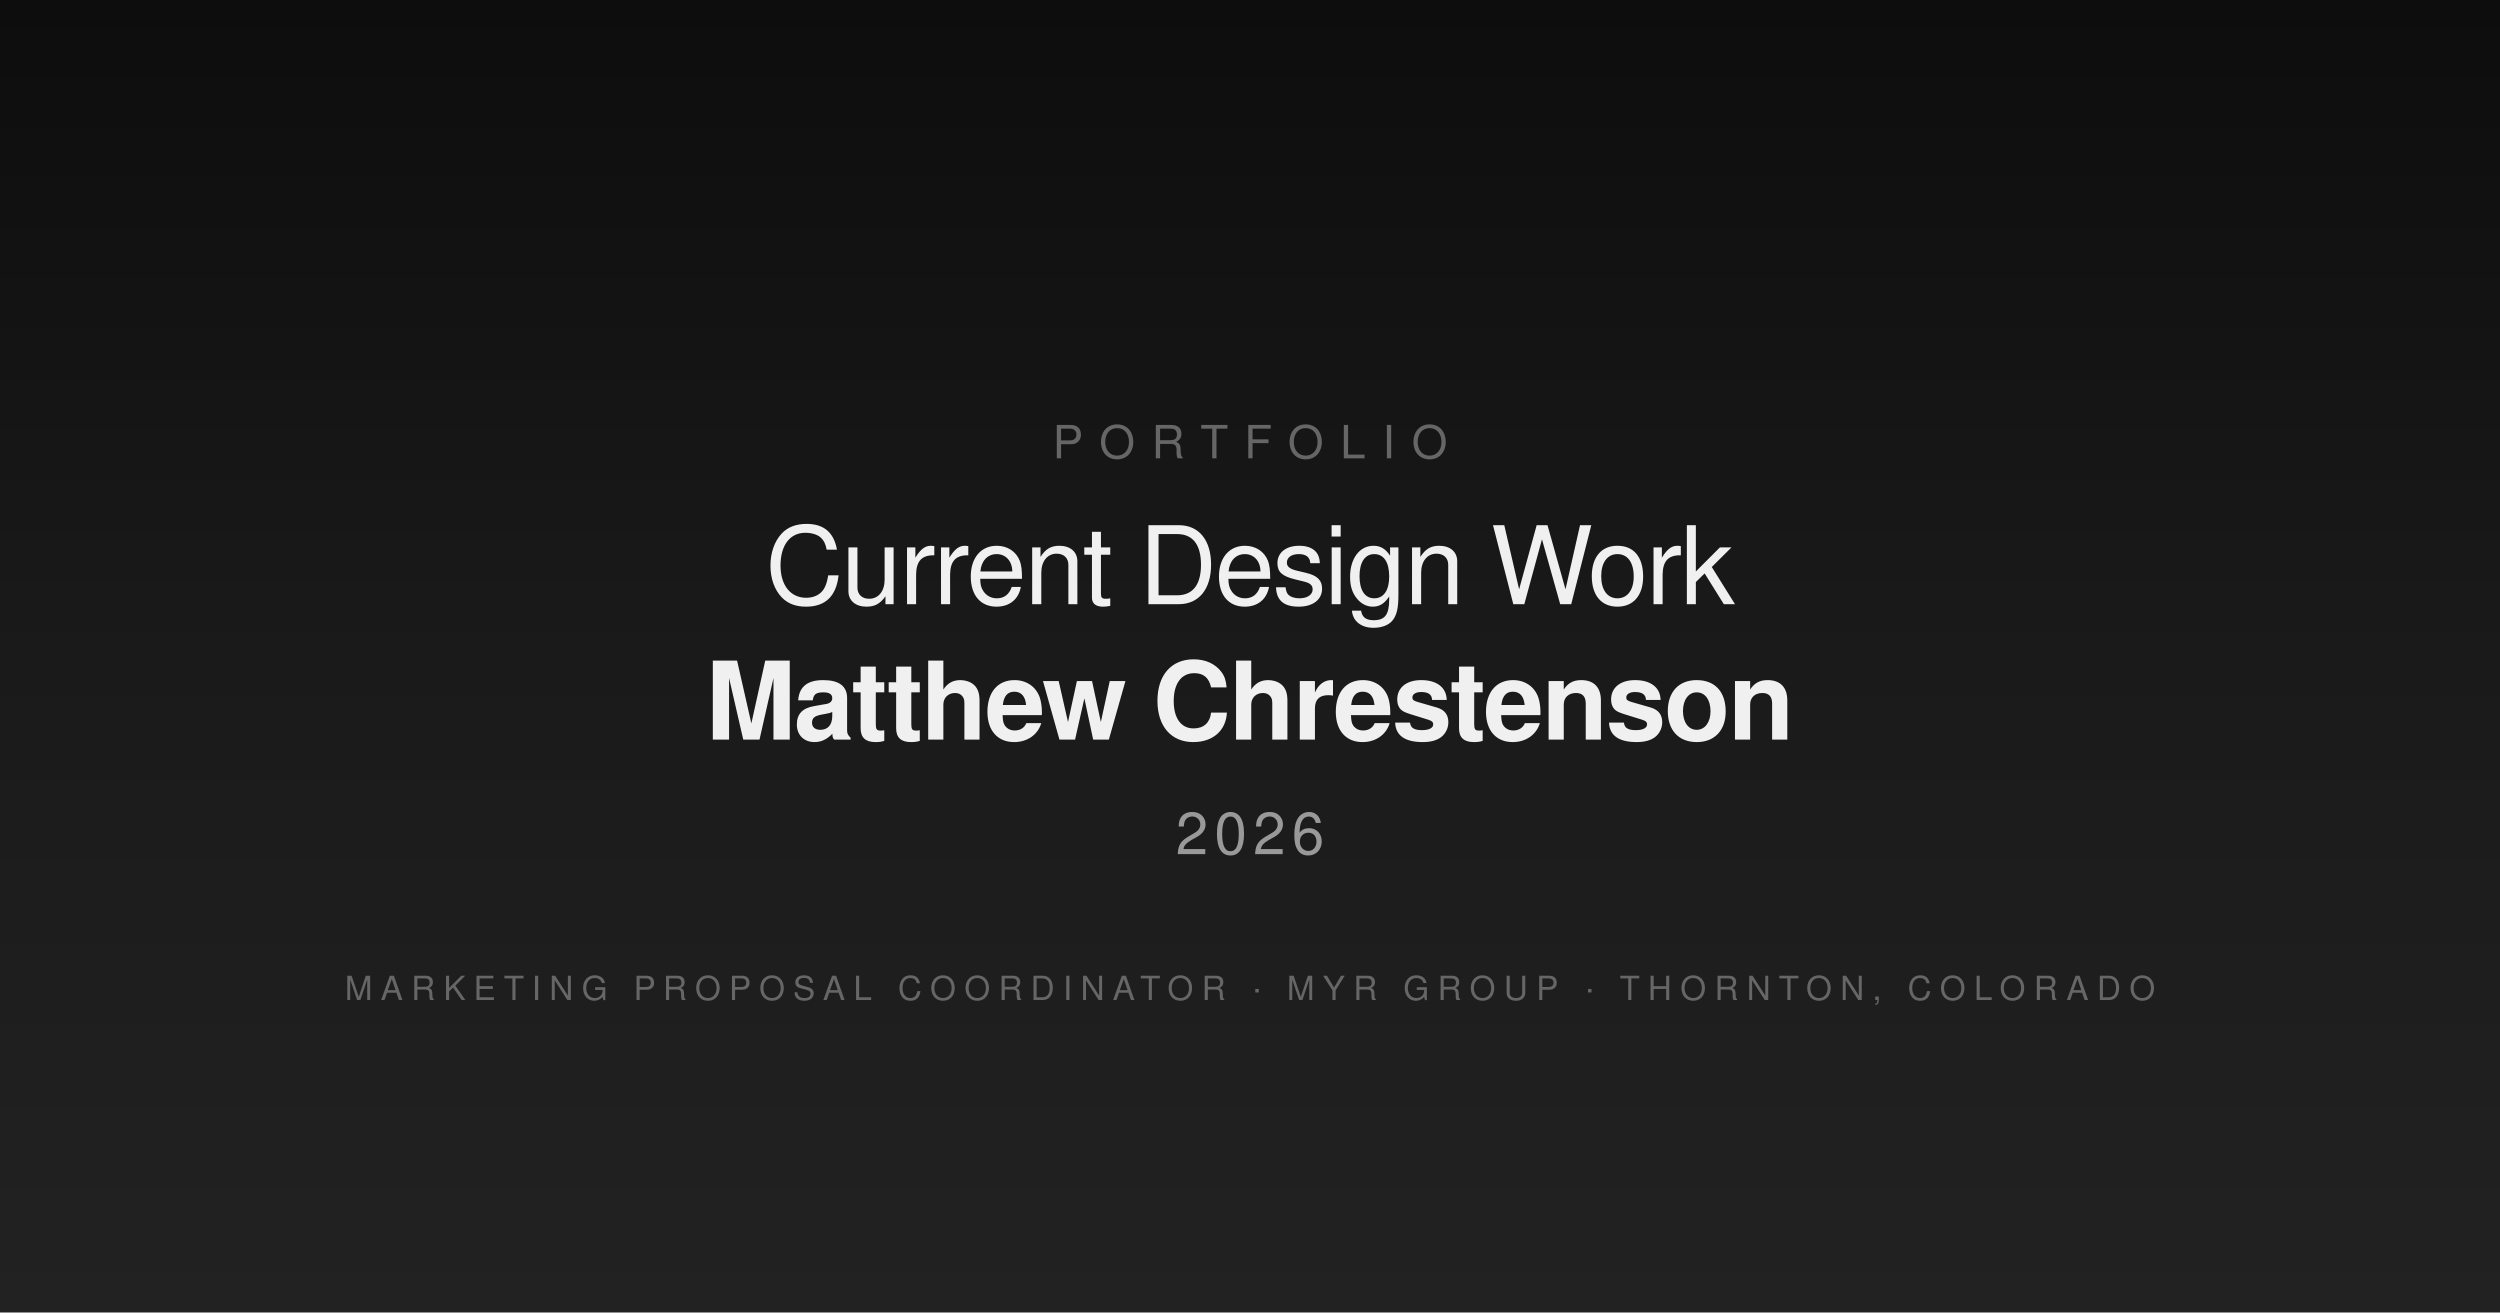
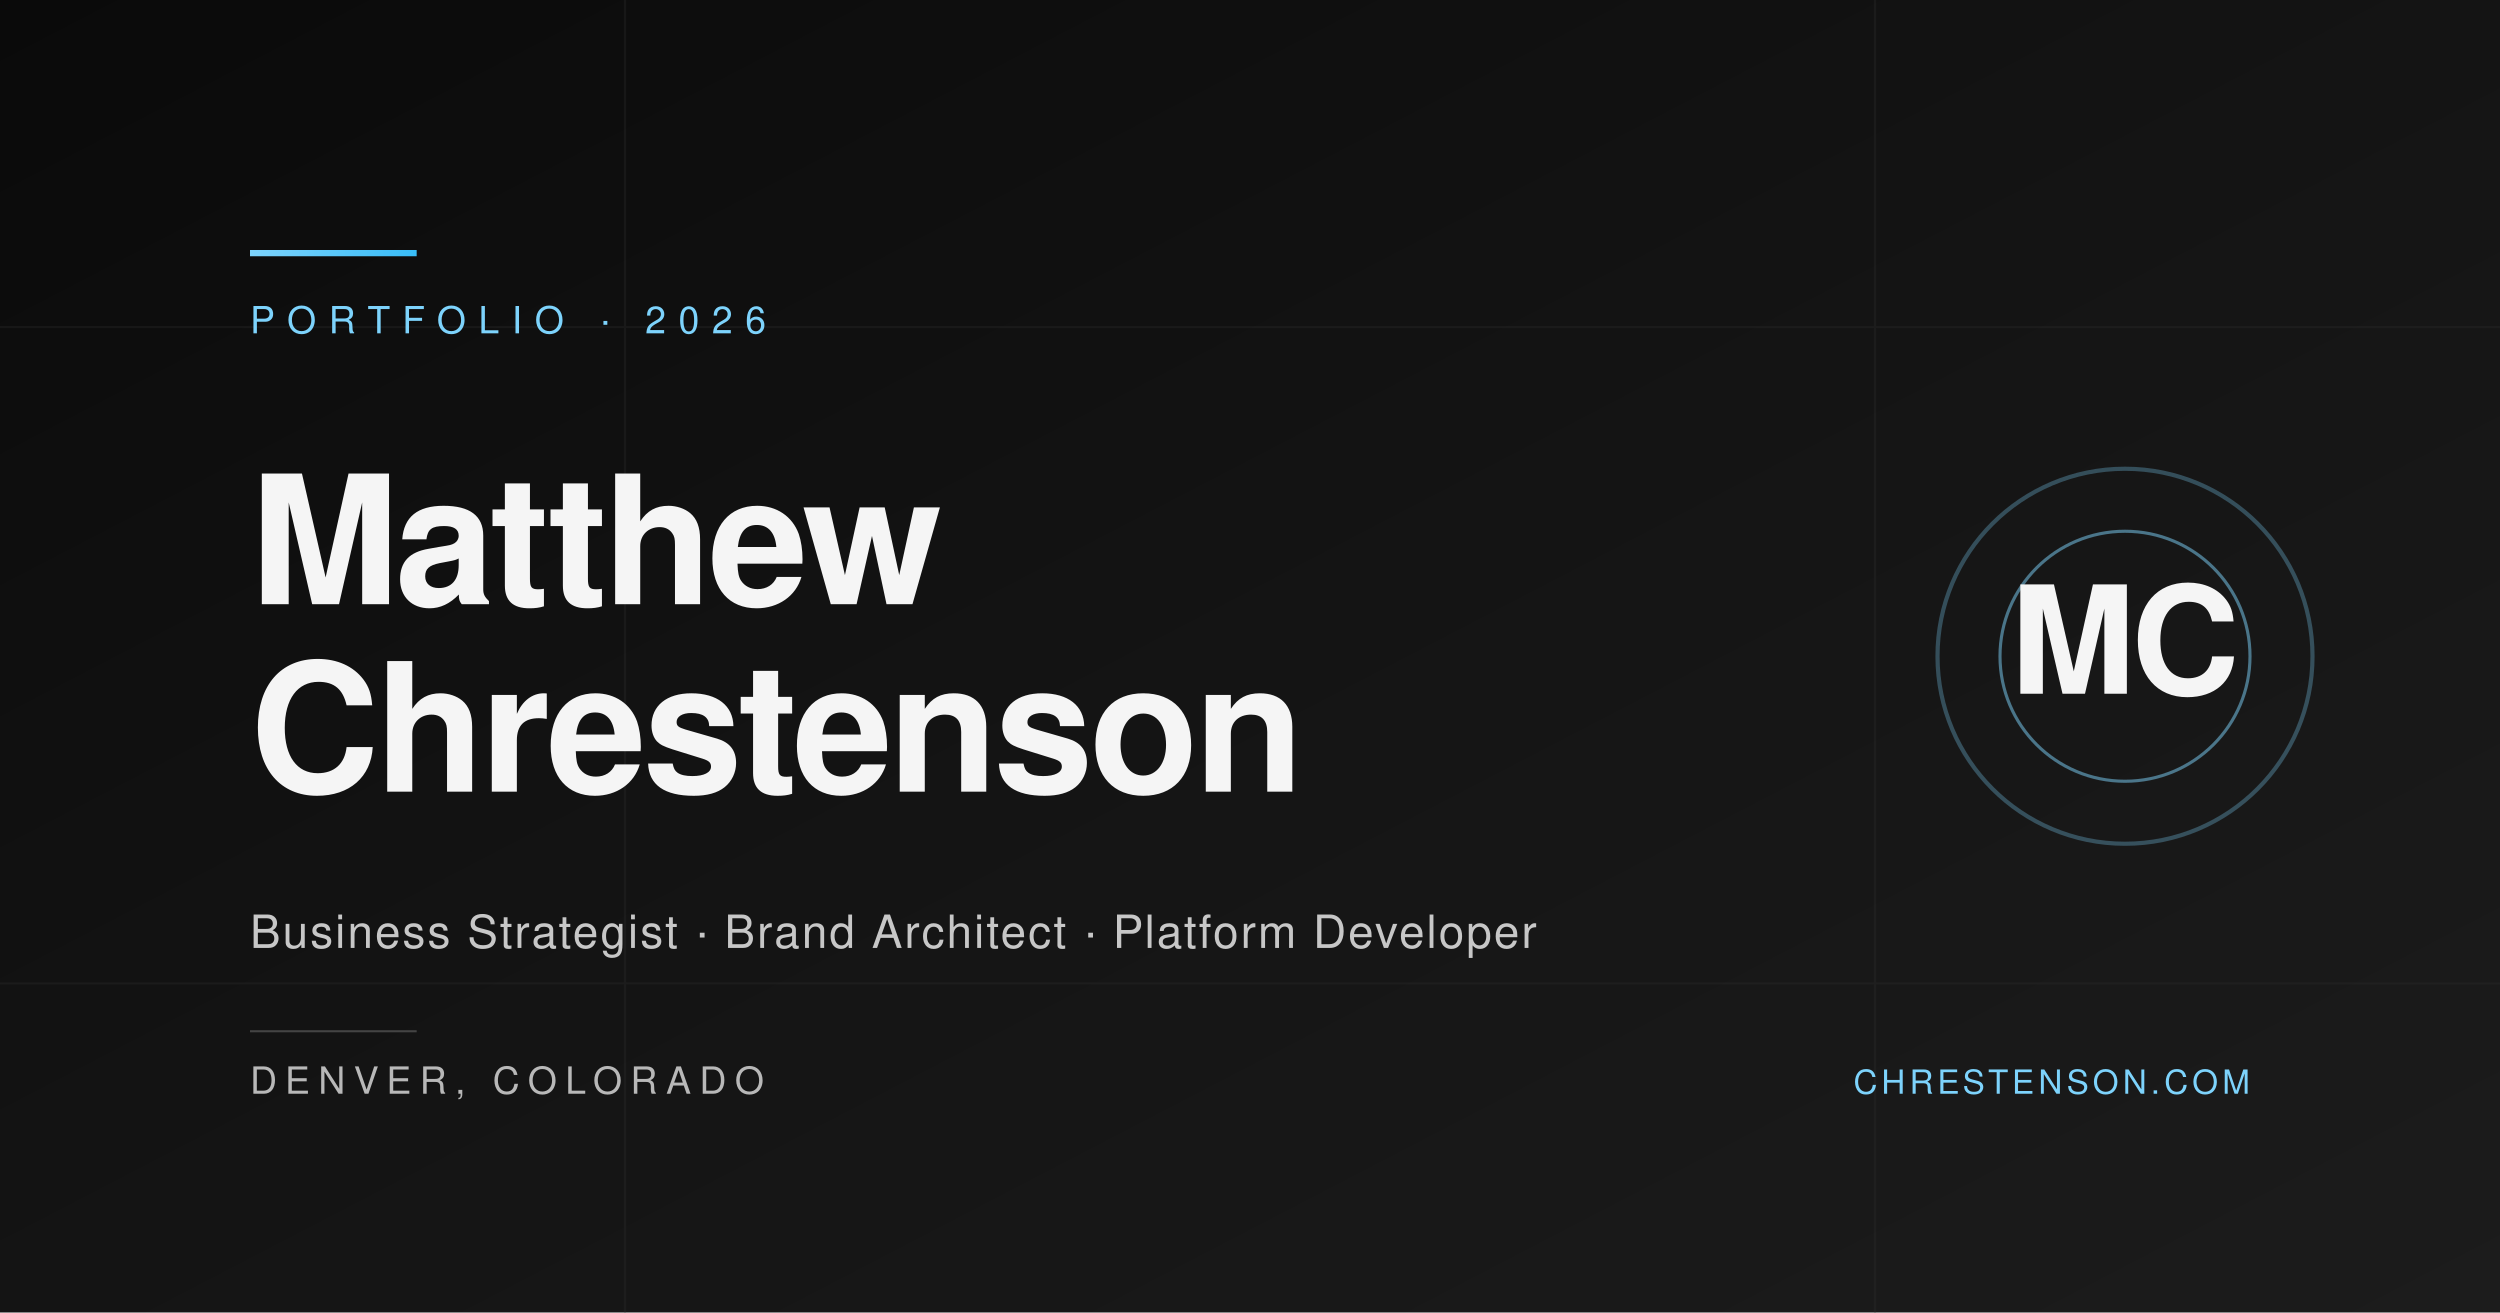
<svg xmlns="http://www.w3.org/2000/svg" width="1200" height="630" viewBox="0 0 1200 630">
  <defs>
-     <linearGradient id="bg" x1="0%" y1="0%" x2="0%" y2="100%">
-       <stop offset="0%" stop-color="#0d0d0d" />
-       <stop offset="50%" stop-color="#1a1a1a" />
-       <stop offset="100%" stop-color="#222222" />
+     <linearGradient id="bg" x1="0%" y1="0%" x2="100%" y2="100%">
+       <stop offset="0%" stop-color="#0a0a0a" />
+       <stop offset="50%" stop-color="#141414" />
+       <stop offset="100%" stop-color="#1c1c1c" />
+     </linearGradient>
+     <linearGradient id="accent" x1="0%" y1="0%" x2="100%" y2="0%">
+       <stop offset="0%" stop-color="#7dd3fc" />
+       <stop offset="100%" stop-color="#38bdf8" />
    </linearGradient>
  </defs>
  <rect width="1200" height="630" fill="url(#bg)" />
-   <text x="600" y="220" font-family="-apple-system,BlinkMacSystemFont,Helvetica,Arial,sans-serif" font-size="22" fill="#666666" text-anchor="middle" letter-spacing="8" font-weight="400">PORTFOLIO</text>
-   <text x="600" y="290" font-family="-apple-system,BlinkMacSystemFont,Helvetica,Arial,sans-serif" font-size="52" fill="#f0f0f0" text-anchor="middle" letter-spacing="-1" font-weight="300">Current Design Work</text>
-   <text x="600" y="355" font-family="-apple-system,BlinkMacSystemFont,Helvetica,Arial,sans-serif" font-size="52" fill="#f0f0f0" text-anchor="middle" letter-spacing="-1" font-weight="600">Matthew Chrestenson</text>
-   <text x="600" y="410" font-family="-apple-system,BlinkMacSystemFont,Helvetica,Arial,sans-serif" font-size="28" fill="#999999" text-anchor="middle" letter-spacing="3" font-weight="200">2026</text>
-   <text x="600" y="480" font-family="-apple-system,BlinkMacSystemFont,Helvetica,Arial,sans-serif" font-size="16" fill="#666666" text-anchor="middle" letter-spacing="4" font-weight="400">MARKETING PROPOSAL COORDINATOR  ·  MYR GROUP  ·  THORNTON, COLORADO</text>
+   <g stroke="#2a2a2a" stroke-width="1" opacity="0.35">
+     <line x1="0" y1="157" x2="1200" y2="157" />
+     <line x1="0" y1="472" x2="1200" y2="472" />
+     <line x1="300" y1="0" x2="300" y2="630" />
+     <line x1="900" y1="0" x2="900" y2="630" />
+   </g>
+   <rect x="120" y="120" width="80" height="3" fill="url(#accent)" />
+   <text x="120" y="160" font-family="-apple-system,BlinkMacSystemFont,Helvetica,Arial,sans-serif" font-size="18" fill="#7dd3fc" letter-spacing="6" font-weight="500">PORTFOLIO · 2026</text>
+   <text x="120" y="290" font-family="-apple-system,BlinkMacSystemFont,Helvetica,Arial,sans-serif" font-size="86" fill="#f5f5f5" letter-spacing="-2" font-weight="700">Matthew</text>
+   <text x="120" y="380" font-family="-apple-system,BlinkMacSystemFont,Helvetica,Arial,sans-serif" font-size="86" fill="#f5f5f5" letter-spacing="-2" font-weight="700">Chrestenson</text>
+   <text x="120" y="455" font-family="-apple-system,BlinkMacSystemFont,Helvetica,Arial,sans-serif" font-size="22" fill="#c7c7c7" letter-spacing="1" font-weight="400">Business Strategist  ·  Brand Architect  ·  Platform Developer</text>
+   <line x1="120" y1="495" x2="200" y2="495" stroke="#444" stroke-width="1" />
+   <text x="120" y="525" font-family="-apple-system,BlinkMacSystemFont,Helvetica,Arial,sans-serif" font-size="18" fill="#b8b8b8" letter-spacing="4" font-weight="500">DENVER, COLORADO</text>
+   <text x="1080" y="525" font-family="-apple-system,BlinkMacSystemFont,Helvetica,Arial,sans-serif" font-size="16" fill="#7dd3fc" letter-spacing="2" font-weight="500" text-anchor="end">CHRESTENSON.COM</text>
+   <g transform="translate(1020,315)">
+     <circle r="90" fill="none" stroke="#7dd3fc" stroke-width="2" opacity="0.3" />
+     <circle r="60" fill="none" stroke="#7dd3fc" stroke-width="1.5" opacity="0.5" />
+     <text x="0" y="18" font-family="-apple-system,BlinkMacSystemFont,Helvetica,Arial,sans-serif" font-size="72" fill="#f5f5f5" text-anchor="middle" font-weight="800" letter-spacing="-2">MC</text>
+   </g>
</svg>
